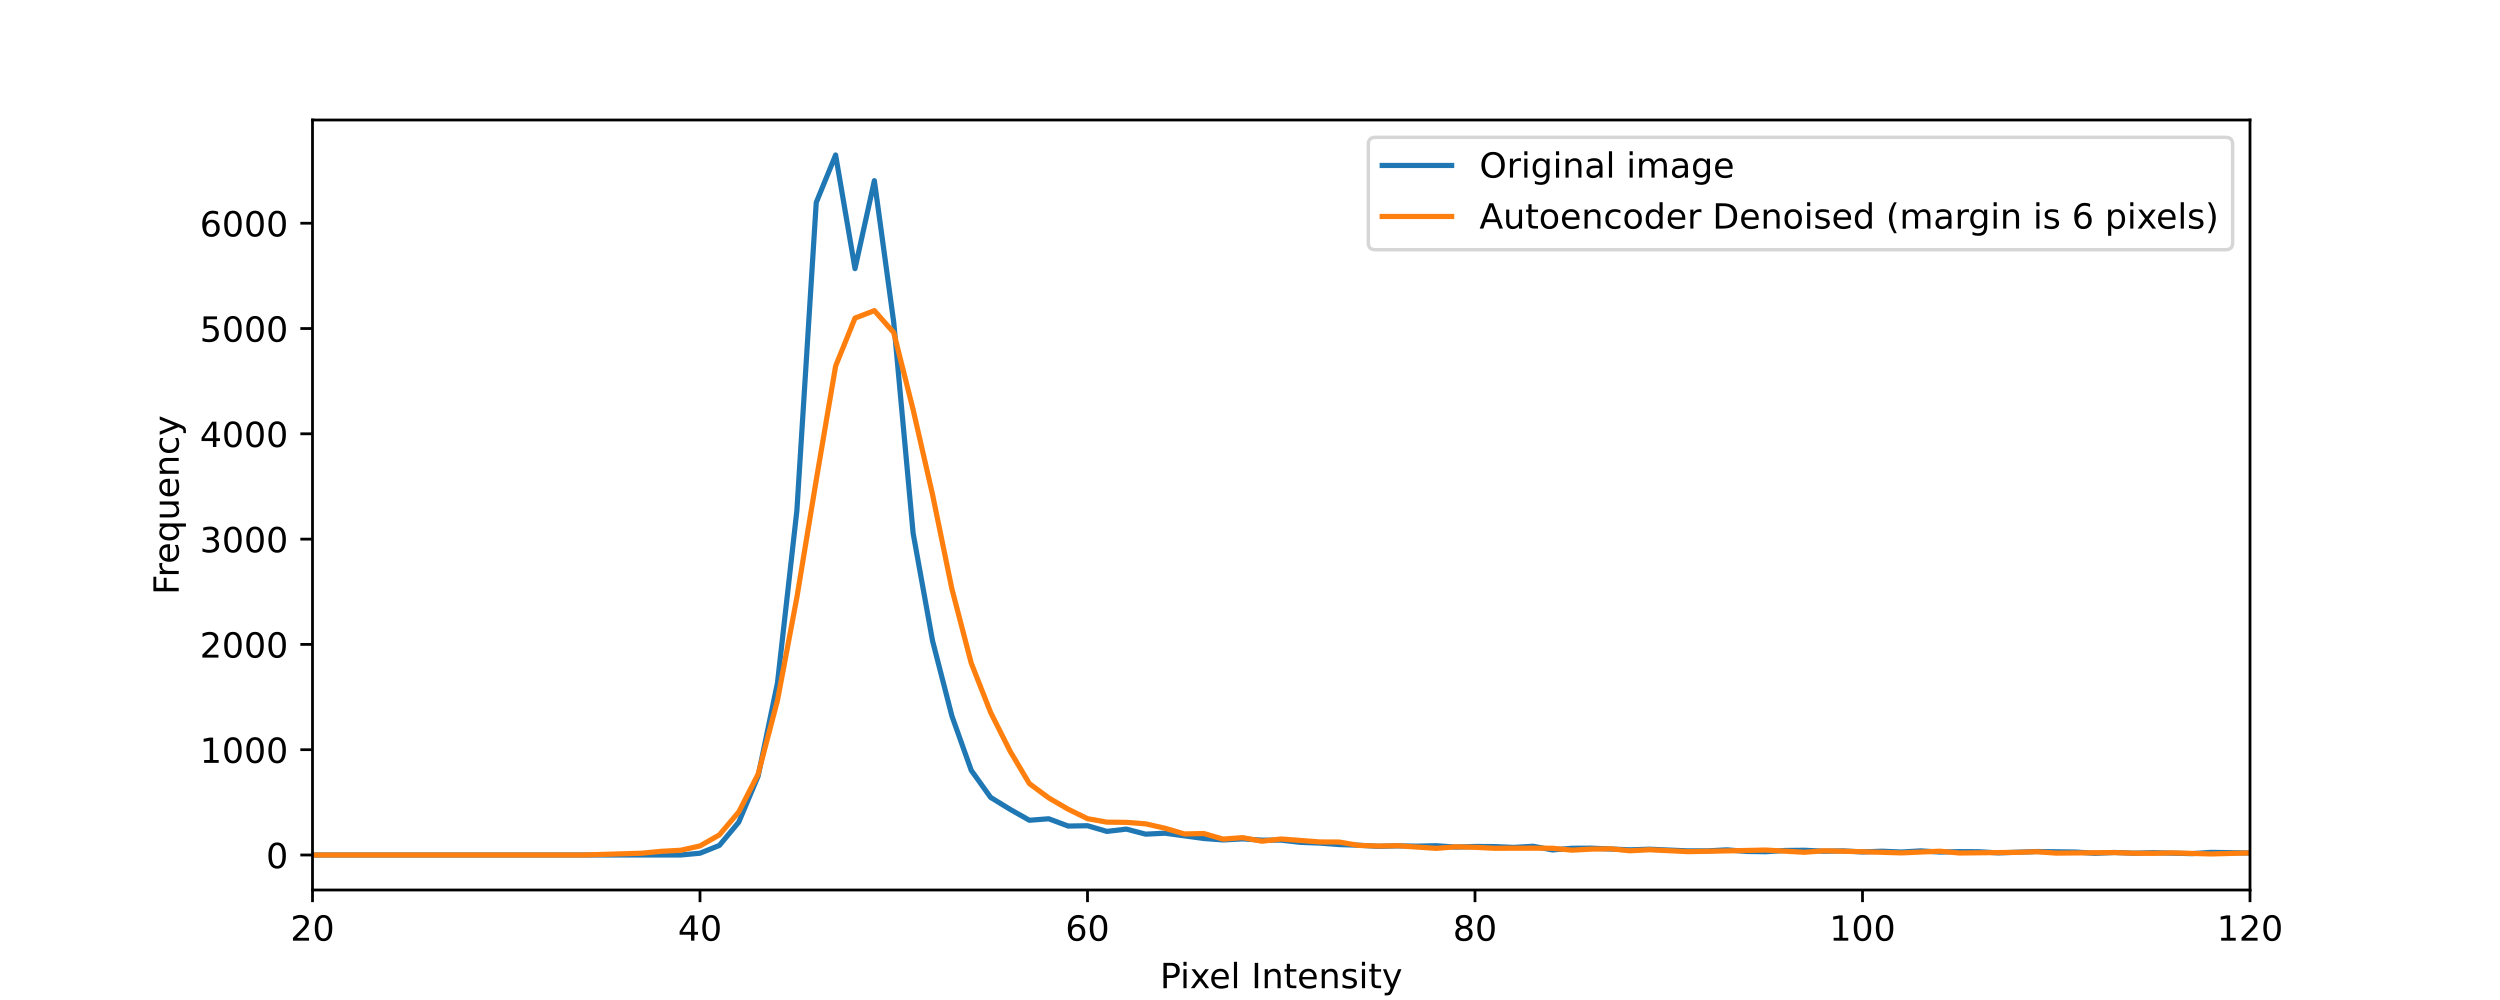
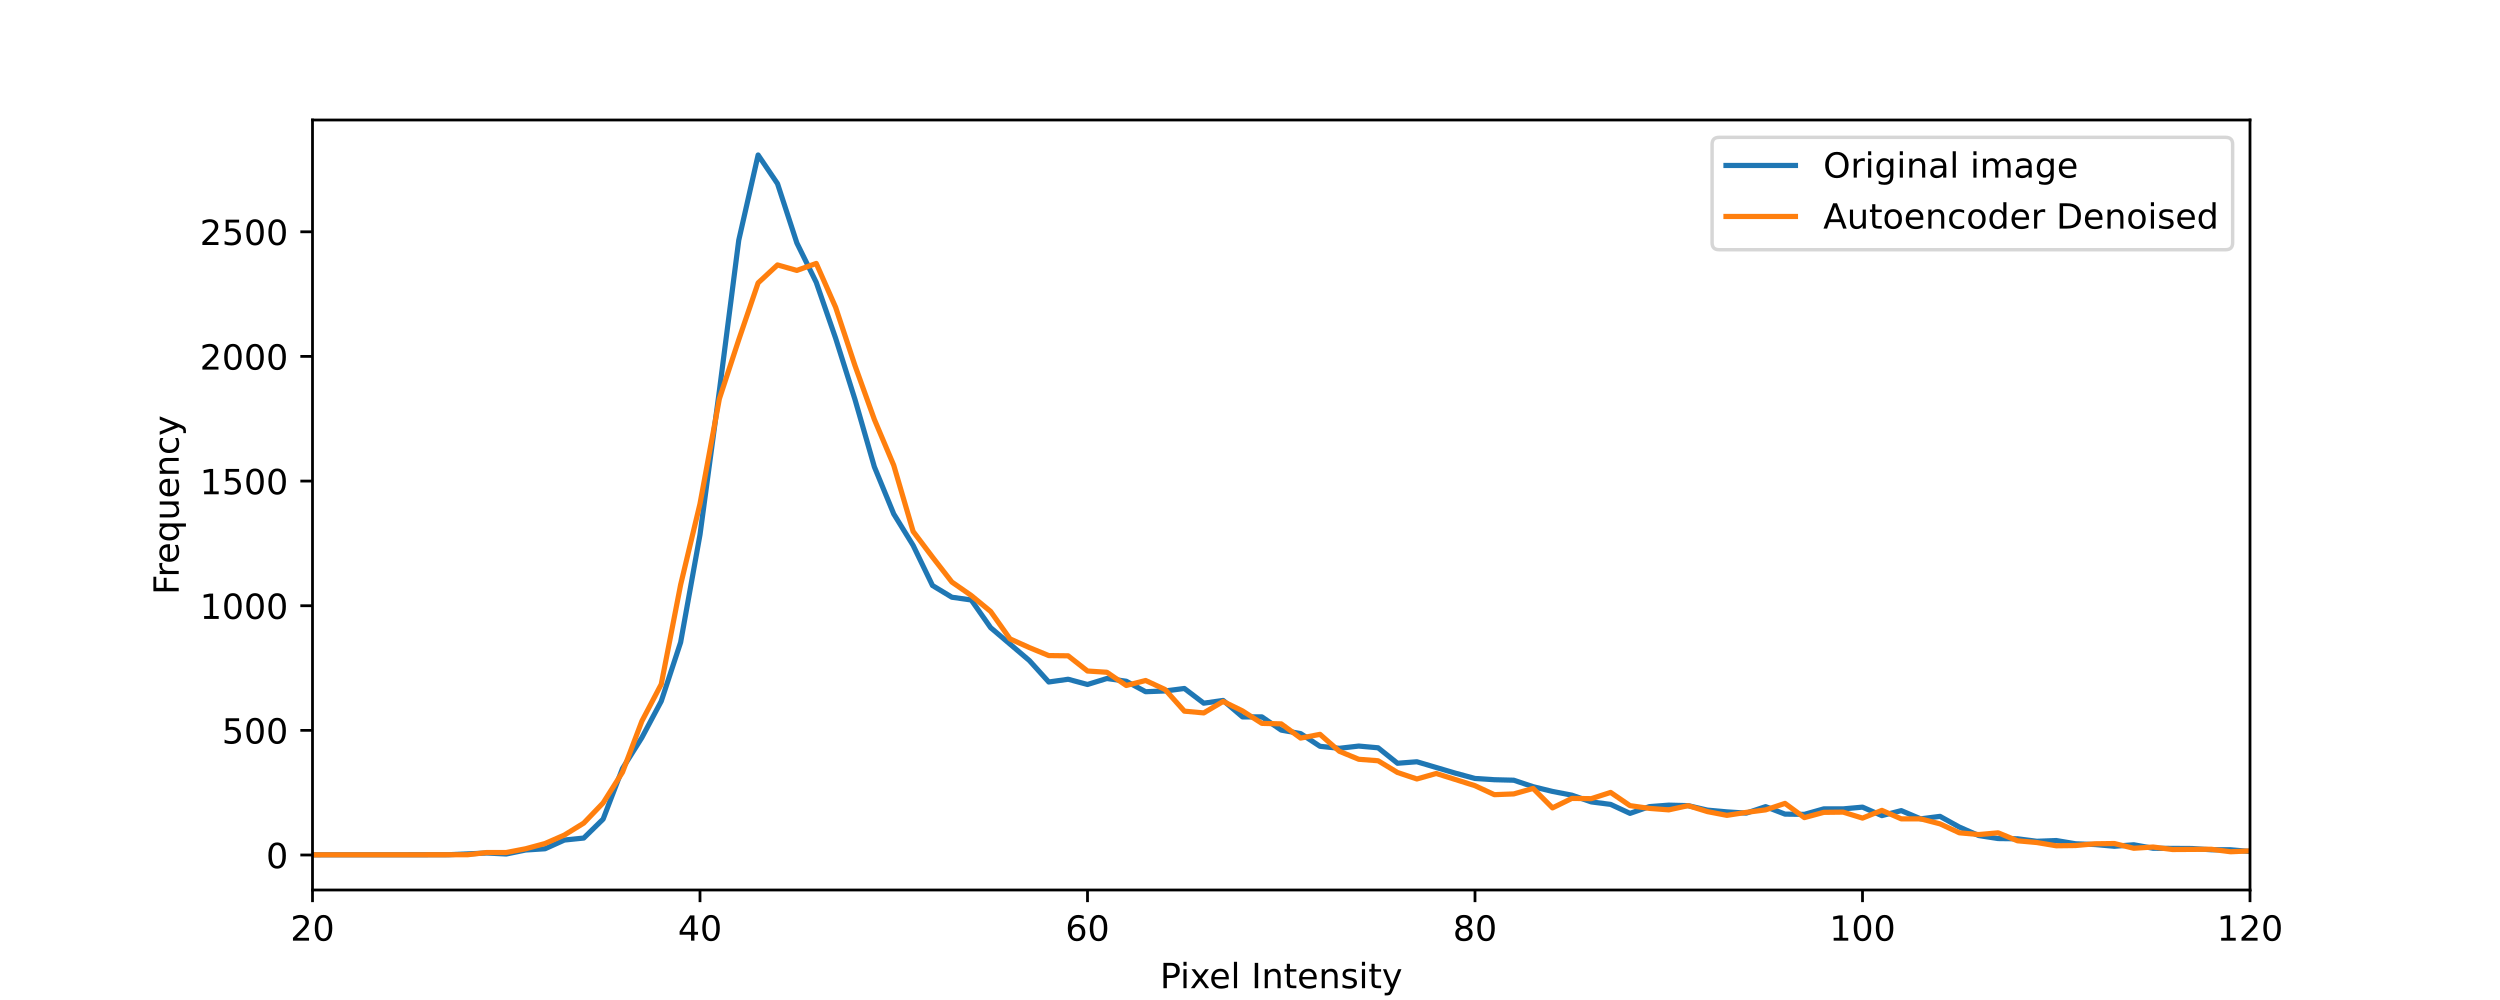
<svg xmlns="http://www.w3.org/2000/svg" xmlns:xlink="http://www.w3.org/1999/xlink" width="720pt" height="288pt" viewBox="0 0 720 288" version="1.1">
  <defs>
    <style type="text/css">*{stroke-linejoin: round; stroke-linecap: butt}</style>
  </defs>
  <g id="figure_1">
    <g id="patch_1">
      <path d="M 0 288  L 720 288  L 720 0  L 0 0  z " style="fill: #ffffff" />
    </g>
    <g id="axes_1">
      <g id="patch_2">
        <path d="M 90 256.32  L 648 256.32  L 648 34.56  L 90 34.56  z " style="fill: #ffffff" />
      </g>
      <g id="matplotlib.axis_1">
        <g id="xtick_1">
          <g id="line2d_1">
            <defs>
-               <path id="m222a18a2a5" d="M 0 0  L 0 3.5  " style="stroke: #000000; stroke-width: 0.8" />
-             </defs>
-             <g>
-               <use xlink:href="#m222a18a2a5" x="90" y="256.32" style="stroke: #000000; stroke-width: 0.8" />
+               <path id="m252ac27223" d="M 0 0  L 0 3.5  " style="stroke: #000000; stroke-width: 0.8" />
+             </defs>
+             <g>
+               <use xlink:href="#m252ac27223" x="90" y="256.32" style="stroke: #000000; stroke-width: 0.8" />
            </g>
          </g>
          <g id="text_1">
            <g transform="translate(83.6375 270.9184) scale(0.1 -0.1)">
              <defs>
                <path id="DejaVuSans-32" d="M 1228 531  L 3431 531  L 3431 0  L 469 0  L 469 531  Q 828 903 1448 1529  Q 2069 2156 2228 2338  Q 2531 2678 2651 2914  Q 2772 3150 2772 3378  Q 2772 3750 2511 3984  Q 2250 4219 1831 4219  Q 1534 4219 1204 4116  Q 875 4013 500 3803  L 500 4441  Q 881 4594 1212 4672  Q 1544 4750 1819 4750  Q 2544 4750 2975 4387  Q 3406 4025 3406 3419  Q 3406 3131 3298 2873  Q 3191 2616 2906 2266  Q 2828 2175 2409 1742  Q 1991 1309 1228 531  z " transform="scale(0.015625)" />
                <path id="DejaVuSans-30" d="M 2034 4250  Q 1547 4250 1301 3770  Q 1056 3291 1056 2328  Q 1056 1369 1301 889  Q 1547 409 2034 409  Q 2525 409 2770 889  Q 3016 1369 3016 2328  Q 3016 3291 2770 3770  Q 2525 4250 2034 4250  z M 2034 4750  Q 2819 4750 3233 4129  Q 3647 3509 3647 2328  Q 3647 1150 3233 529  Q 2819 -91 2034 -91  Q 1250 -91 836 529  Q 422 1150 422 2328  Q 422 3509 836 4129  Q 1250 4750 2034 4750  z " transform="scale(0.015625)" />
              </defs>
              <use xlink:href="#DejaVuSans-32" />
              <use xlink:href="#DejaVuSans-30" x="63.623" />
            </g>
          </g>
        </g>
        <g id="xtick_2">
          <g id="line2d_2">
            <g>
-               <use xlink:href="#m222a18a2a5" x="201.6" y="256.32" style="stroke: #000000; stroke-width: 0.8" />
+               <use xlink:href="#m252ac27223" x="201.6" y="256.32" style="stroke: #000000; stroke-width: 0.8" />
            </g>
          </g>
          <g id="text_2">
            <g transform="translate(195.2375 270.9184) scale(0.1 -0.1)">
              <defs>
                <path id="DejaVuSans-34" d="M 2419 4116  L 825 1625  L 2419 1625  L 2419 4116  z M 2253 4666  L 3047 4666  L 3047 1625  L 3713 1625  L 3713 1100  L 3047 1100  L 3047 0  L 2419 0  L 2419 1100  L 313 1100  L 313 1709  L 2253 4666  z " transform="scale(0.015625)" />
              </defs>
              <use xlink:href="#DejaVuSans-34" />
              <use xlink:href="#DejaVuSans-30" x="63.623" />
            </g>
          </g>
        </g>
        <g id="xtick_3">
          <g id="line2d_3">
            <g>
-               <use xlink:href="#m222a18a2a5" x="313.2" y="256.32" style="stroke: #000000; stroke-width: 0.8" />
+               <use xlink:href="#m252ac27223" x="313.2" y="256.32" style="stroke: #000000; stroke-width: 0.8" />
            </g>
          </g>
          <g id="text_3">
            <g transform="translate(306.8375 270.9184) scale(0.1 -0.1)">
              <defs>
                <path id="DejaVuSans-36" d="M 2113 2584  Q 1688 2584 1439 2293  Q 1191 2003 1191 1497  Q 1191 994 1439 701  Q 1688 409 2113 409  Q 2538 409 2786 701  Q 3034 994 3034 1497  Q 3034 2003 2786 2293  Q 2538 2584 2113 2584  z M 3366 4563  L 3366 3988  Q 3128 4100 2886 4159  Q 2644 4219 2406 4219  Q 1781 4219 1451 3797  Q 1122 3375 1075 2522  Q 1259 2794 1537 2939  Q 1816 3084 2150 3084  Q 2853 3084 3261 2657  Q 3669 2231 3669 1497  Q 3669 778 3244 343  Q 2819 -91 2113 -91  Q 1303 -91 875 529  Q 447 1150 447 2328  Q 447 3434 972 4092  Q 1497 4750 2381 4750  Q 2619 4750 2861 4703  Q 3103 4656 3366 4563  z " transform="scale(0.015625)" />
              </defs>
              <use xlink:href="#DejaVuSans-36" />
              <use xlink:href="#DejaVuSans-30" x="63.623" />
            </g>
          </g>
        </g>
        <g id="xtick_4">
          <g id="line2d_4">
            <g>
-               <use xlink:href="#m222a18a2a5" x="424.8" y="256.32" style="stroke: #000000; stroke-width: 0.8" />
+               <use xlink:href="#m252ac27223" x="424.8" y="256.32" style="stroke: #000000; stroke-width: 0.8" />
            </g>
          </g>
          <g id="text_4">
            <g transform="translate(418.4375 270.9184) scale(0.1 -0.1)">
              <defs>
                <path id="DejaVuSans-38" d="M 2034 2216  Q 1584 2216 1326 1975  Q 1069 1734 1069 1313  Q 1069 891 1326 650  Q 1584 409 2034 409  Q 2484 409 2743 651  Q 3003 894 3003 1313  Q 3003 1734 2745 1975  Q 2488 2216 2034 2216  z M 1403 2484  Q 997 2584 770 2862  Q 544 3141 544 3541  Q 544 4100 942 4425  Q 1341 4750 2034 4750  Q 2731 4750 3128 4425  Q 3525 4100 3525 3541  Q 3525 3141 3298 2862  Q 3072 2584 2669 2484  Q 3125 2378 3379 2068  Q 3634 1759 3634 1313  Q 3634 634 3220 271  Q 2806 -91 2034 -91  Q 1263 -91 848 271  Q 434 634 434 1313  Q 434 1759 690 2068  Q 947 2378 1403 2484  z M 1172 3481  Q 1172 3119 1398 2916  Q 1625 2713 2034 2713  Q 2441 2713 2670 2916  Q 2900 3119 2900 3481  Q 2900 3844 2670 4047  Q 2441 4250 2034 4250  Q 1625 4250 1398 4047  Q 1172 3844 1172 3481  z " transform="scale(0.015625)" />
              </defs>
              <use xlink:href="#DejaVuSans-38" />
              <use xlink:href="#DejaVuSans-30" x="63.623" />
            </g>
          </g>
        </g>
        <g id="xtick_5">
          <g id="line2d_5">
            <g>
-               <use xlink:href="#m222a18a2a5" x="536.4" y="256.32" style="stroke: #000000; stroke-width: 0.8" />
+               <use xlink:href="#m252ac27223" x="536.4" y="256.32" style="stroke: #000000; stroke-width: 0.8" />
            </g>
          </g>
          <g id="text_5">
            <g transform="translate(526.8563 270.9184) scale(0.1 -0.1)">
              <defs>
                <path id="DejaVuSans-31" d="M 794 531  L 1825 531  L 1825 4091  L 703 3866  L 703 4441  L 1819 4666  L 2450 4666  L 2450 531  L 3481 531  L 3481 0  L 794 0  L 794 531  z " transform="scale(0.015625)" />
              </defs>
              <use xlink:href="#DejaVuSans-31" />
              <use xlink:href="#DejaVuSans-30" x="63.623" />
              <use xlink:href="#DejaVuSans-30" x="127.246" />
            </g>
          </g>
        </g>
        <g id="xtick_6">
          <g id="line2d_6">
            <g>
-               <use xlink:href="#m222a18a2a5" x="648" y="256.32" style="stroke: #000000; stroke-width: 0.8" />
+               <use xlink:href="#m252ac27223" x="648" y="256.32" style="stroke: #000000; stroke-width: 0.8" />
            </g>
          </g>
          <g id="text_6">
            <g transform="translate(638.4562 270.9184) scale(0.1 -0.1)">
              <use xlink:href="#DejaVuSans-31" />
              <use xlink:href="#DejaVuSans-32" x="63.623" />
              <use xlink:href="#DejaVuSans-30" x="127.246" />
            </g>
          </g>
        </g>
        <g id="text_7">
          <g transform="translate(334.0883 284.5966) scale(0.1 -0.1)">
            <defs>
              <path id="DejaVuSans-50" d="M 1259 4147  L 1259 2394  L 2053 2394  Q 2494 2394 2734 2622  Q 2975 2850 2975 3272  Q 2975 3691 2734 3919  Q 2494 4147 2053 4147  L 1259 4147  z M 628 4666  L 2053 4666  Q 2838 4666 3239 4311  Q 3641 3956 3641 3272  Q 3641 2581 3239 2228  Q 2838 1875 2053 1875  L 1259 1875  L 1259 0  L 628 0  L 628 4666  z " transform="scale(0.015625)" />
              <path id="DejaVuSans-69" d="M 603 3500  L 1178 3500  L 1178 0  L 603 0  L 603 3500  z M 603 4863  L 1178 4863  L 1178 4134  L 603 4134  L 603 4863  z " transform="scale(0.015625)" />
              <path id="DejaVuSans-78" d="M 3513 3500  L 2247 1797  L 3578 0  L 2900 0  L 1881 1375  L 863 0  L 184 0  L 1544 1831  L 300 3500  L 978 3500  L 1906 2253  L 2834 3500  L 3513 3500  z " transform="scale(0.015625)" />
              <path id="DejaVuSans-65" d="M 3597 1894  L 3597 1613  L 953 1613  Q 991 1019 1311 708  Q 1631 397 2203 397  Q 2534 397 2845 478  Q 3156 559 3463 722  L 3463 178  Q 3153 47 2828 -22  Q 2503 -91 2169 -91  Q 1331 -91 842 396  Q 353 884 353 1716  Q 353 2575 817 3079  Q 1281 3584 2069 3584  Q 2775 3584 3186 3129  Q 3597 2675 3597 1894  z M 3022 2063  Q 3016 2534 2758 2815  Q 2500 3097 2075 3097  Q 1594 3097 1305 2825  Q 1016 2553 972 2059  L 3022 2063  z " transform="scale(0.015625)" />
              <path id="DejaVuSans-6c" d="M 603 4863  L 1178 4863  L 1178 0  L 603 0  L 603 4863  z " transform="scale(0.015625)" />
              <path id="DejaVuSans-20" transform="scale(0.015625)" />
              <path id="DejaVuSans-49" d="M 628 4666  L 1259 4666  L 1259 0  L 628 0  L 628 4666  z " transform="scale(0.015625)" />
              <path id="DejaVuSans-6e" d="M 3513 2113  L 3513 0  L 2938 0  L 2938 2094  Q 2938 2591 2744 2837  Q 2550 3084 2163 3084  Q 1697 3084 1428 2787  Q 1159 2491 1159 1978  L 1159 0  L 581 0  L 581 3500  L 1159 3500  L 1159 2956  Q 1366 3272 1645 3428  Q 1925 3584 2291 3584  Q 2894 3584 3203 3211  Q 3513 2838 3513 2113  z " transform="scale(0.015625)" />
              <path id="DejaVuSans-74" d="M 1172 4494  L 1172 3500  L 2356 3500  L 2356 3053  L 1172 3053  L 1172 1153  Q 1172 725 1289 603  Q 1406 481 1766 481  L 2356 481  L 2356 0  L 1766 0  Q 1100 0 847 248  Q 594 497 594 1153  L 594 3053  L 172 3053  L 172 3500  L 594 3500  L 594 4494  L 1172 4494  z " transform="scale(0.015625)" />
              <path id="DejaVuSans-73" d="M 2834 3397  L 2834 2853  Q 2591 2978 2328 3040  Q 2066 3103 1784 3103  Q 1356 3103 1142 2972  Q 928 2841 928 2578  Q 928 2378 1081 2264  Q 1234 2150 1697 2047  L 1894 2003  Q 2506 1872 2764 1633  Q 3022 1394 3022 966  Q 3022 478 2636 193  Q 2250 -91 1575 -91  Q 1294 -91 989 -36  Q 684 19 347 128  L 347 722  Q 666 556 975 473  Q 1284 391 1588 391  Q 1994 391 2212 530  Q 2431 669 2431 922  Q 2431 1156 2273 1281  Q 2116 1406 1581 1522  L 1381 1569  Q 847 1681 609 1914  Q 372 2147 372 2553  Q 372 3047 722 3315  Q 1072 3584 1716 3584  Q 2034 3584 2315 3537  Q 2597 3491 2834 3397  z " transform="scale(0.015625)" />
              <path id="DejaVuSans-79" d="M 2059 -325  Q 1816 -950 1584 -1140  Q 1353 -1331 966 -1331  L 506 -1331  L 506 -850  L 844 -850  Q 1081 -850 1212 -737  Q 1344 -625 1503 -206  L 1606 56  L 191 3500  L 800 3500  L 1894 763  L 2988 3500  L 3597 3500  L 2059 -325  z " transform="scale(0.015625)" />
            </defs>
            <use xlink:href="#DejaVuSans-50" />
            <use xlink:href="#DejaVuSans-69" x="58.053" />
            <use xlink:href="#DejaVuSans-78" x="85.836" />
            <use xlink:href="#DejaVuSans-65" x="141.891" />
            <use xlink:href="#DejaVuSans-6c" x="203.414" />
            <use xlink:href="#DejaVuSans-20" x="231.197" />
            <use xlink:href="#DejaVuSans-49" x="262.984" />
            <use xlink:href="#DejaVuSans-6e" x="292.477" />
            <use xlink:href="#DejaVuSans-74" x="355.855" />
            <use xlink:href="#DejaVuSans-65" x="395.064" />
            <use xlink:href="#DejaVuSans-6e" x="456.588" />
            <use xlink:href="#DejaVuSans-73" x="519.967" />
            <use xlink:href="#DejaVuSans-69" x="572.066" />
            <use xlink:href="#DejaVuSans-74" x="599.85" />
            <use xlink:href="#DejaVuSans-79" x="639.059" />
          </g>
        </g>
      </g>
      <g id="matplotlib.axis_2">
        <g id="ytick_1">
          <g id="line2d_7">
            <defs>
-               <path id="mc0887888f2" d="M 0 0  L -3.5 0  " style="stroke: #000000; stroke-width: 0.8" />
-             </defs>
-             <g>
-               <use xlink:href="#mc0887888f2" x="90" y="246.24" style="stroke: #000000; stroke-width: 0.8" />
+               <path id="md8f9bba388" d="M 0 0  L -3.5 0  " style="stroke: #000000; stroke-width: 0.8" />
+             </defs>
+             <g>
+               <use xlink:href="#md8f9bba388" x="90" y="246.24" style="stroke: #000000; stroke-width: 0.8" />
            </g>
          </g>
          <g id="text_8">
            <g transform="translate(76.6375 250.0392) scale(0.1 -0.1)">
              <use xlink:href="#DejaVuSans-30" />
            </g>
          </g>
        </g>
        <g id="ytick_2">
          <g id="line2d_8">
            <g>
-               <use xlink:href="#mc0887888f2" x="90" y="215.915" style="stroke: #000000; stroke-width: 0.8" />
+               <use xlink:href="#md8f9bba388" x="90" y="210.343" style="stroke: #000000; stroke-width: 0.8" />
            </g>
          </g>
          <g id="text_9">
-             <g transform="translate(57.55 219.7143) scale(0.1 -0.1)">
-               <use xlink:href="#DejaVuSans-31" />
-               <use xlink:href="#DejaVuSans-30" x="63.623" />
-               <use xlink:href="#DejaVuSans-30" x="127.246" />
-               <use xlink:href="#DejaVuSans-30" x="190.869" />
+             <g transform="translate(63.9125 214.1418) scale(0.1 -0.1)">
+               <defs>
+                 <path id="DejaVuSans-35" d="M 691 4666  L 3169 4666  L 3169 4134  L 1269 4134  L 1269 2991  Q 1406 3038 1543 3061  Q 1681 3084 1819 3084  Q 2600 3084 3056 2656  Q 3513 2228 3513 1497  Q 3513 744 3044 326  Q 2575 -91 1722 -91  Q 1428 -91 1123 -41  Q 819 9 494 109  L 494 744  Q 775 591 1075 516  Q 1375 441 1709 441  Q 2250 441 2565 725  Q 2881 1009 2881 1497  Q 2881 1984 2565 2268  Q 2250 2553 1709 2553  Q 1456 2553 1204 2497  Q 953 2441 691 2322  L 691 4666  z " transform="scale(0.015625)" />
+               </defs>
+               <use xlink:href="#DejaVuSans-35" />
+               <use xlink:href="#DejaVuSans-30" x="63.623" />
+               <use xlink:href="#DejaVuSans-30" x="127.246" />
            </g>
          </g>
        </g>
        <g id="ytick_3">
          <g id="line2d_9">
            <g>
-               <use xlink:href="#mc0887888f2" x="90" y="185.59" style="stroke: #000000; stroke-width: 0.8" />
+               <use xlink:href="#md8f9bba388" x="90" y="174.445" style="stroke: #000000; stroke-width: 0.8" />
            </g>
          </g>
          <g id="text_10">
-             <g transform="translate(57.55 189.3894) scale(0.1 -0.1)">
-               <use xlink:href="#DejaVuSans-32" />
+             <g transform="translate(57.55 178.2443) scale(0.1 -0.1)">
+               <use xlink:href="#DejaVuSans-31" />
              <use xlink:href="#DejaVuSans-30" x="63.623" />
              <use xlink:href="#DejaVuSans-30" x="127.246" />
              <use xlink:href="#DejaVuSans-30" x="190.869" />
            </g>
          </g>
        </g>
        <g id="ytick_4">
          <g id="line2d_10">
            <g>
-               <use xlink:href="#mc0887888f2" x="90" y="155.265" style="stroke: #000000; stroke-width: 0.8" />
+               <use xlink:href="#md8f9bba388" x="90" y="138.548" style="stroke: #000000; stroke-width: 0.8" />
            </g>
          </g>
          <g id="text_11">
-             <g transform="translate(57.55 159.0645) scale(0.1 -0.1)">
-               <defs>
-                 <path id="DejaVuSans-33" d="M 2597 2516  Q 3050 2419 3304 2112  Q 3559 1806 3559 1356  Q 3559 666 3084 287  Q 2609 -91 1734 -91  Q 1441 -91 1130 -33  Q 819 25 488 141  L 488 750  Q 750 597 1062 519  Q 1375 441 1716 441  Q 2309 441 2620 675  Q 2931 909 2931 1356  Q 2931 1769 2642 2001  Q 2353 2234 1838 2234  L 1294 2234  L 1294 2753  L 1863 2753  Q 2328 2753 2575 2939  Q 2822 3125 2822 3475  Q 2822 3834 2567 4026  Q 2313 4219 1838 4219  Q 1578 4219 1281 4162  Q 984 4106 628 3988  L 628 4550  Q 988 4650 1302 4700  Q 1616 4750 1894 4750  Q 2613 4750 3031 4423  Q 3450 4097 3450 3541  Q 3450 3153 3228 2886  Q 3006 2619 2597 2516  z " transform="scale(0.015625)" />
-               </defs>
-               <use xlink:href="#DejaVuSans-33" />
-               <use xlink:href="#DejaVuSans-30" x="63.623" />
+             <g transform="translate(57.55 142.3469) scale(0.1 -0.1)">
+               <use xlink:href="#DejaVuSans-31" />
+               <use xlink:href="#DejaVuSans-35" x="63.623" />
              <use xlink:href="#DejaVuSans-30" x="127.246" />
              <use xlink:href="#DejaVuSans-30" x="190.869" />
            </g>
          </g>
        </g>
        <g id="ytick_5">
          <g id="line2d_11">
            <g>
-               <use xlink:href="#mc0887888f2" x="90" y="124.94" style="stroke: #000000; stroke-width: 0.8" />
+               <use xlink:href="#md8f9bba388" x="90" y="102.65" style="stroke: #000000; stroke-width: 0.8" />
            </g>
          </g>
          <g id="text_12">
-             <g transform="translate(57.55 128.7396) scale(0.1 -0.1)">
-               <use xlink:href="#DejaVuSans-34" />
+             <g transform="translate(57.55 106.4495) scale(0.1 -0.1)">
+               <use xlink:href="#DejaVuSans-32" />
              <use xlink:href="#DejaVuSans-30" x="63.623" />
              <use xlink:href="#DejaVuSans-30" x="127.246" />
              <use xlink:href="#DejaVuSans-30" x="190.869" />
            </g>
          </g>
        </g>
        <g id="ytick_6">
          <g id="line2d_12">
            <g>
-               <use xlink:href="#mc0887888f2" x="90" y="94.615" style="stroke: #000000; stroke-width: 0.8" />
+               <use xlink:href="#md8f9bba388" x="90" y="66.753" style="stroke: #000000; stroke-width: 0.8" />
            </g>
          </g>
          <g id="text_13">
-             <g transform="translate(57.55 98.41467) scale(0.1 -0.1)">
-               <defs>
-                 <path id="DejaVuSans-35" d="M 691 4666  L 3169 4666  L 3169 4134  L 1269 4134  L 1269 2991  Q 1406 3038 1543 3061  Q 1681 3084 1819 3084  Q 2600 3084 3056 2656  Q 3513 2228 3513 1497  Q 3513 744 3044 326  Q 2575 -91 1722 -91  Q 1428 -91 1123 -41  Q 819 9 494 109  L 494 744  Q 775 591 1075 516  Q 1375 441 1709 441  Q 2250 441 2565 725  Q 2881 1009 2881 1497  Q 2881 1984 2565 2268  Q 2250 2553 1709 2553  Q 1456 2553 1204 2497  Q 953 2441 691 2322  L 691 4666  z " transform="scale(0.015625)" />
-               </defs>
-               <use xlink:href="#DejaVuSans-35" />
-               <use xlink:href="#DejaVuSans-30" x="63.623" />
+             <g transform="translate(57.55 70.55204) scale(0.1 -0.1)">
+               <use xlink:href="#DejaVuSans-32" />
+               <use xlink:href="#DejaVuSans-35" x="63.623" />
              <use xlink:href="#DejaVuSans-30" x="127.246" />
              <use xlink:href="#DejaVuSans-30" x="190.869" />
            </g>
          </g>
        </g>
-         <g id="ytick_7">
-           <g id="line2d_13">
-             <g>
-               <use xlink:href="#mc0887888f2" x="90" y="64.291" style="stroke: #000000; stroke-width: 0.8" />
-             </g>
-           </g>
-           <g id="text_14">
-             <g transform="translate(57.55 68.08976) scale(0.1 -0.1)">
-               <use xlink:href="#DejaVuSans-36" />
-               <use xlink:href="#DejaVuSans-30" x="63.623" />
-               <use xlink:href="#DejaVuSans-30" x="127.246" />
-               <use xlink:href="#DejaVuSans-30" x="190.869" />
-             </g>
-           </g>
-         </g>
-         <g id="text_15">
+         <g id="text_14">
          <g transform="translate(51.47031 171.2697) rotate(-90) scale(0.1 -0.1)">
            <defs>
              <path id="DejaVuSans-46" d="M 628 4666  L 3309 4666  L 3309 4134  L 1259 4134  L 1259 2759  L 3109 2759  L 3109 2228  L 1259 2228  L 1259 0  L 628 0  L 628 4666  z " transform="scale(0.015625)" />
              <path id="DejaVuSans-72" d="M 2631 2963  Q 2534 3019 2420 3045  Q 2306 3072 2169 3072  Q 1681 3072 1420 2755  Q 1159 2438 1159 1844  L 1159 0  L 581 0  L 581 3500  L 1159 3500  L 1159 2956  Q 1341 3275 1631 3429  Q 1922 3584 2338 3584  Q 2397 3584 2469 3576  Q 2541 3569 2628 3553  L 2631 2963  z " transform="scale(0.015625)" />
              <path id="DejaVuSans-71" d="M 947 1747  Q 947 1113 1208 752  Q 1469 391 1925 391  Q 2381 391 2643 752  Q 2906 1113 2906 1747  Q 2906 2381 2643 2742  Q 2381 3103 1925 3103  Q 1469 3103 1208 2742  Q 947 2381 947 1747  z M 2906 525  Q 2725 213 2448 61  Q 2172 -91 1784 -91  Q 1150 -91 751 415  Q 353 922 353 1747  Q 353 2572 751 3078  Q 1150 3584 1784 3584  Q 2172 3584 2448 3432  Q 2725 3281 2906 2969  L 2906 3500  L 3481 3500  L 3481 -1331  L 2906 -1331  L 2906 525  z " transform="scale(0.015625)" />
              <path id="DejaVuSans-75" d="M 544 1381  L 544 3500  L 1119 3500  L 1119 1403  Q 1119 906 1312 657  Q 1506 409 1894 409  Q 2359 409 2629 706  Q 2900 1003 2900 1516  L 2900 3500  L 3475 3500  L 3475 0  L 2900 0  L 2900 538  Q 2691 219 2414 64  Q 2138 -91 1772 -91  Q 1169 -91 856 284  Q 544 659 544 1381  z M 1991 3584  L 1991 3584  z " transform="scale(0.015625)" />
              <path id="DejaVuSans-63" d="M 3122 3366  L 3122 2828  Q 2878 2963 2633 3030  Q 2388 3097 2138 3097  Q 1578 3097 1268 2742  Q 959 2388 959 1747  Q 959 1106 1268 751  Q 1578 397 2138 397  Q 2388 397 2633 464  Q 2878 531 3122 666  L 3122 134  Q 2881 22 2623 -34  Q 2366 -91 2075 -91  Q 1284 -91 818 406  Q 353 903 353 1747  Q 353 2603 823 3093  Q 1294 3584 2113 3584  Q 2378 3584 2631 3529  Q 2884 3475 3122 3366  z " transform="scale(0.015625)" />
            </defs>
            <use xlink:href="#DejaVuSans-46" />
            <use xlink:href="#DejaVuSans-72" x="50.27" />
            <use xlink:href="#DejaVuSans-65" x="89.133" />
            <use xlink:href="#DejaVuSans-71" x="150.656" />
            <use xlink:href="#DejaVuSans-75" x="214.133" />
            <use xlink:href="#DejaVuSans-65" x="277.512" />
            <use xlink:href="#DejaVuSans-6e" x="339.035" />
            <use xlink:href="#DejaVuSans-63" x="402.414" />
            <use xlink:href="#DejaVuSans-79" x="457.395" />
          </g>
        </g>
      </g>
+       <g id="line2d_13">
+         <path d="M -1 246.24  L 129.06 246.168  L 140.22 245.666  L 145.8 245.953  L 151.38 244.804  L 156.96 244.445  L 162.54 241.932  L 168.12 241.358  L 173.7 235.902  L 179.28 221.327  L 184.86 212.425  L 190.44 201.943  L 196.02 184.999  L 201.6 153.984  L 207.18 112.558  L 212.76 69.194  L 218.34 44.64  L 223.92 52.896  L 229.5 69.984  L 235.08 81.327  L 240.66 97.409  L 246.24 115.071  L 251.82 134.455  L 257.4 148.025  L 262.98 157.071  L 268.56 168.63  L 274.14 172.004  L 279.72 172.794  L 285.3 180.763  L 296.46 190.24  L 302.04 196.414  L 307.62 195.625  L 313.2 197.132  L 318.78 195.409  L 324.36 196.199  L 329.94 199.214  L 335.52 198.999  L 341.1 198.281  L 346.68 202.517  L 352.26 201.727  L 357.84 206.466  L 363.42 206.466  L 369 210.271  L 374.58 211.276  L 380.16 214.937  L 385.74 215.512  L 391.32 214.866  L 396.9 215.368  L 402.48 219.819  L 408.06 219.389  L 419.22 222.691  L 424.8 224.199  L 430.38 224.558  L 435.96 224.702  L 441.54 226.568  L 447.12 227.932  L 452.7 229.009  L 458.28 230.948  L 463.86 231.666  L 469.44 234.25  L 475.02 232.312  L 480.6 231.881  L 486.18 232.025  L 491.76 233.317  L 497.34 233.819  L 502.92 234.178  L 508.5 232.312  L 514.08 234.466  L 519.66 234.537  L 525.24 232.958  L 530.82 232.958  L 536.4 232.455  L 541.98 234.896  L 547.56 233.461  L 553.14 235.83  L 558.72 235.112  L 564.3 238.199  L 569.88 240.64  L 575.46 241.502  L 581.04 241.573  L 586.62 242.291  L 592.2 242.076  L 597.78 243.009  L 603.36 243.225  L 608.94 243.727  L 614.52 243.296  L 620.1 244.302  L 631.26 244.373  L 636.84 244.732  L 642.42 244.732  L 648 245.235  L 653.58 244.948  L 659.16 245.666  L 664.74 245.091  L 670.32 245.666  L 675.9 244.732  L 681.48 245.953  L 687.06 245.666  L 692.64 245.809  L 698.22 245.666  L 721 245.941  L 721 245.941  " clip-path="url(#pb1699b9cfc)" style="fill: none; stroke: #1f77b4; stroke-width: 1.5; stroke-linecap: square" />
+       </g>
      <g id="line2d_14">
-         <path d="M -1 246.24  L 196.02 246.24  L 201.6 245.724  L 207.18 243.48  L 212.76 236.779  L 218.34 223.527  L 223.92 196.628  L 229.5 147.047  L 235.08 58.317  L 240.66 44.64  L 246.24 77.361  L 251.82 52.039  L 257.4 92.887  L 262.98 153.567  L 268.56 184.498  L 274.14 206.181  L 279.72 221.859  L 285.3 229.652  L 290.88 233.079  L 296.46 236.233  L 302.04 235.808  L 307.62 237.901  L 313.2 237.81  L 318.78 239.447  L 324.36 238.78  L 329.94 240.236  L 335.52 239.963  L 346.68 241.479  L 352.26 241.904  L 357.84 241.6  L 363.42 241.964  L 369 241.964  L 374.58 242.601  L 380.16 242.813  L 385.74 243.238  L 391.32 243.42  L 396.9 243.753  L 402.48 243.602  L 408.06 243.693  L 413.64 243.571  L 419.22 243.966  L 424.8 243.784  L 430.38 243.814  L 435.96 244.057  L 441.54 243.723  L 447.12 244.784  L 452.7 244.299  L 458.28 244.269  L 469.44 244.754  L 475.02 244.572  L 486.18 245.057  L 491.76 245.057  L 497.34 244.754  L 502.92 245.209  L 508.5 245.3  L 514.08 244.936  L 519.66 244.875  L 525.24 245.148  L 530.82 245.057  L 536.4 245.361  L 541.98 245.148  L 547.56 245.391  L 553.14 245.057  L 558.72 245.391  L 564.3 245.27  L 569.88 245.3  L 575.46 245.634  L 586.62 245.239  L 597.78 245.391  L 603.36 245.755  L 608.94 245.512  L 614.52 245.724  L 620.1 245.573  L 631.26 245.846  L 636.84 245.482  L 648 245.664  L 653.58 245.634  L 659.16 245.906  L 664.74 245.694  L 675.9 245.755  L 681.48 245.664  L 687.06 245.937  L 698.22 245.815  L 703.8 245.846  L 709.38 245.603  L 714.96 245.937  L 721 245.853  L 721 245.853  " clip-path="url(#p89924c0c97)" style="fill: none; stroke: #1f77b4; stroke-width: 1.5; stroke-linecap: square" />
-       </g>
-       <g id="line2d_15">
-         <path d="M -1 246.24  L 168.12 246.24  L 184.86 245.724  L 190.44 245.179  L 196.02 244.875  L 201.6 243.632  L 207.18 240.448  L 212.76 233.837  L 218.34 222.95  L 223.92 201.693  L 229.5 172.065  L 235.08 138.253  L 240.66 105.411  L 246.24 91.613  L 251.82 89.46  L 257.4 95.798  L 262.98 117.996  L 268.56 142.377  L 274.14 169.579  L 279.72 190.988  L 285.3 205.18  L 290.88 216.279  L 296.46 225.68  L 302.04 229.804  L 307.62 233.049  L 313.2 235.778  L 318.78 236.779  L 324.36 236.839  L 329.94 237.264  L 335.52 238.537  L 341.1 240.175  L 346.68 240.054  L 352.26 241.661  L 357.84 241.236  L 363.42 242.267  L 369 241.631  L 380.16 242.48  L 385.74 242.51  L 391.32 243.48  L 396.9 243.662  L 402.48 243.571  L 413.64 244.33  L 419.22 243.875  L 424.8 244.026  L 430.38 244.299  L 441.54 244.269  L 447.12 244.299  L 452.7 244.845  L 458.28 244.542  L 463.86 244.451  L 469.44 245.027  L 475.02 244.724  L 486.18 245.27  L 497.34 245.057  L 508.5 244.815  L 519.66 245.452  L 525.24 245.027  L 536.4 245.3  L 547.56 245.634  L 558.72 245.148  L 564.3 245.664  L 581.04 245.482  L 586.62 245.3  L 592.2 245.694  L 608.94 245.543  L 614.52 245.724  L 620.1 245.755  L 625.68 245.634  L 636.84 245.937  L 648 245.634  L 653.58 245.694  L 659.16 245.967  L 664.74 245.724  L 670.32 246.028  L 681.48 245.724  L 692.64 245.937  L 703.8 245.785  L 721 245.896  L 721 245.896  " clip-path="url(#p89924c0c97)" style="fill: none; stroke: #ff7f0e; stroke-width: 1.5; stroke-linecap: square" />
+         <path d="M -1 246.24  L 134.64 246.168  L 140.22 245.522  L 145.8 245.522  L 151.38 244.445  L 156.96 242.937  L 162.54 240.496  L 168.12 237.05  L 173.7 231.235  L 179.28 222.404  L 184.86 207.686  L 190.44 197.061  L 196.02 168.414  L 201.6 145.081  L 207.18 114.855  L 212.76 97.84  L 218.34 81.471  L 223.92 76.302  L 229.5 77.881  L 235.08 75.871  L 240.66 88.507  L 246.24 105.307  L 251.82 120.814  L 257.4 134.025  L 262.98 153.05  L 268.56 160.445  L 274.14 167.625  L 279.72 171.502  L 285.3 176.096  L 290.88 183.994  L 296.46 186.507  L 302.04 188.804  L 307.62 188.876  L 313.2 193.255  L 318.78 193.614  L 324.36 197.419  L 329.94 195.984  L 335.52 198.568  L 341.1 204.814  L 346.68 205.317  L 352.26 202.014  L 357.84 204.743  L 363.42 208.332  L 369 208.476  L 374.58 212.568  L 380.16 211.491  L 385.74 216.373  L 391.32 218.671  L 396.9 219.102  L 402.48 222.476  L 408.06 224.343  L 413.64 222.763  L 424.8 226.281  L 430.38 228.866  L 435.96 228.65  L 441.54 227.071  L 447.12 232.671  L 452.7 229.943  L 458.28 230.014  L 463.86 228.219  L 469.44 232.025  L 475.02 232.814  L 480.6 233.245  L 486.18 232.025  L 491.76 233.748  L 497.34 234.825  L 502.92 233.963  L 508.5 233.245  L 514.08 231.378  L 519.66 235.471  L 525.24 233.963  L 530.82 233.891  L 536.4 235.614  L 541.98 233.389  L 547.56 235.83  L 553.14 235.83  L 558.72 237.266  L 564.3 239.85  L 569.88 240.353  L 575.46 239.85  L 581.04 242.148  L 586.62 242.65  L 592.2 243.584  L 597.78 243.512  L 603.36 243.009  L 608.94 242.937  L 614.52 244.302  L 620.1 243.943  L 625.68 244.661  L 636.84 244.589  L 642.42 245.307  L 653.58 244.804  L 659.16 245.594  L 675.9 245.091  L 681.48 245.594  L 687.06 245.378  L 692.64 245.666  L 698.22 245.594  L 703.8 246.025  L 709.38 246.168  L 721 245.773  L 721 245.773  " clip-path="url(#pb1699b9cfc)" style="fill: none; stroke: #ff7f0e; stroke-width: 1.5; stroke-linecap: square" />
      </g>
      <g id="patch_3">
        <path d="M 90 256.32  L 90 34.56  " style="fill: none; stroke: #000000; stroke-width: 0.8; stroke-linejoin: miter; stroke-linecap: square" />
      </g>
      <g id="patch_4">
        <path d="M 648 256.32  L 648 34.56  " style="fill: none; stroke: #000000; stroke-width: 0.8; stroke-linejoin: miter; stroke-linecap: square" />
      </g>
      <g id="patch_5">
        <path d="M 90 256.32  L 648 256.32  " style="fill: none; stroke: #000000; stroke-width: 0.8; stroke-linejoin: miter; stroke-linecap: square" />
      </g>
      <g id="patch_6">
        <path d="M 90 34.56  L 648 34.56  " style="fill: none; stroke: #000000; stroke-width: 0.8; stroke-linejoin: miter; stroke-linecap: square" />
      </g>
      <g id="legend_1">
        <g id="patch_7">
-           <path d="M 396.078 71.916  L 641 71.916  Q 643 71.916 643 69.916  L 643 41.56  Q 643 39.56 641 39.56  L 396.078 39.56  Q 394.078 39.56 394.078 41.56  L 394.078 69.916  Q 394.078 71.916 396.078 71.916  z " style="fill: #ffffff; opacity: 0.8; stroke: #cccccc; stroke-linejoin: miter" />
-         </g>
-         <g id="line2d_16">
-           <path d="M 398.078 47.658  L 408.078 47.658  L 418.078 47.658  " style="fill: none; stroke: #1f77b4; stroke-width: 1.5; stroke-linecap: square" />
-         </g>
-         <g id="text_16">
-           <g transform="translate(426.0781 51.15844) scale(0.1 -0.1)">
+           <path d="M 495.086 71.916  L 641 71.916  Q 643 71.916 643 69.916  L 643 41.56  Q 643 39.56 641 39.56  L 495.086 39.56  Q 493.086 39.56 493.086 41.56  L 493.086 69.916  Q 493.086 71.916 495.086 71.916  z " style="fill: #ffffff; opacity: 0.8; stroke: #cccccc; stroke-linejoin: miter" />
+         </g>
+         <g id="line2d_15">
+           <path d="M 497.086 47.658  L 507.086 47.658  L 517.086 47.658  " style="fill: none; stroke: #1f77b4; stroke-width: 1.5; stroke-linecap: square" />
+         </g>
+         <g id="text_15">
+           <g transform="translate(525.0859 51.15844) scale(0.1 -0.1)">
            <defs>
              <path id="DejaVuSans-4f" d="M 2522 4238  Q 1834 4238 1429 3725  Q 1025 3213 1025 2328  Q 1025 1447 1429 934  Q 1834 422 2522 422  Q 3209 422 3611 934  Q 4013 1447 4013 2328  Q 4013 3213 3611 3725  Q 3209 4238 2522 4238  z M 2522 4750  Q 3503 4750 4090 4092  Q 4678 3434 4678 2328  Q 4678 1225 4090 567  Q 3503 -91 2522 -91  Q 1538 -91 948 565  Q 359 1222 359 2328  Q 359 3434 948 4092  Q 1538 4750 2522 4750  z " transform="scale(0.015625)" />
              <path id="DejaVuSans-67" d="M 2906 1791  Q 2906 2416 2648 2759  Q 2391 3103 1925 3103  Q 1463 3103 1205 2759  Q 947 2416 947 1791  Q 947 1169 1205 825  Q 1463 481 1925 481  Q 2391 481 2648 825  Q 2906 1169 2906 1791  z M 3481 434  Q 3481 -459 3084 -895  Q 2688 -1331 1869 -1331  Q 1566 -1331 1297 -1286  Q 1028 -1241 775 -1147  L 775 -588  Q 1028 -725 1275 -790  Q 1522 -856 1778 -856  Q 2344 -856 2625 -561  Q 2906 -266 2906 331  L 2906 616  Q 2728 306 2450 153  Q 2172 0 1784 0  Q 1141 0 747 490  Q 353 981 353 1791  Q 353 2603 747 3093  Q 1141 3584 1784 3584  Q 2172 3584 2450 3431  Q 2728 3278 2906 2969  L 2906 3500  L 3481 3500  L 3481 434  z " transform="scale(0.015625)" />
              <path id="DejaVuSans-61" d="M 2194 1759  Q 1497 1759 1228 1600  Q 959 1441 959 1056  Q 959 750 1161 570  Q 1363 391 1709 391  Q 2188 391 2477 730  Q 2766 1069 2766 1631  L 2766 1759  L 2194 1759  z M 3341 1997  L 3341 0  L 2766 0  L 2766 531  Q 2569 213 2275 61  Q 1981 -91 1556 -91  Q 1019 -91 701 211  Q 384 513 384 1019  Q 384 1609 779 1909  Q 1175 2209 1959 2209  L 2766 2209  L 2766 2266  Q 2766 2663 2505 2880  Q 2244 3097 1772 3097  Q 1472 3097 1187 3025  Q 903 2953 641 2809  L 641 3341  Q 956 3463 1253 3523  Q 1550 3584 1831 3584  Q 2591 3584 2966 3190  Q 3341 2797 3341 1997  z " transform="scale(0.015625)" />
              <path id="DejaVuSans-6d" d="M 3328 2828  Q 3544 3216 3844 3400  Q 4144 3584 4550 3584  Q 5097 3584 5394 3201  Q 5691 2819 5691 2113  L 5691 0  L 5113 0  L 5113 2094  Q 5113 2597 4934 2840  Q 4756 3084 4391 3084  Q 3944 3084 3684 2787  Q 3425 2491 3425 1978  L 3425 0  L 2847 0  L 2847 2094  Q 2847 2600 2669 2842  Q 2491 3084 2119 3084  Q 1678 3084 1418 2786  Q 1159 2488 1159 1978  L 1159 0  L 581 0  L 581 3500  L 1159 3500  L 1159 2956  Q 1356 3278 1631 3431  Q 1906 3584 2284 3584  Q 2666 3584 2933 3390  Q 3200 3197 3328 2828  z " transform="scale(0.015625)" />
            </defs>
            <use xlink:href="#DejaVuSans-4f" />
            <use xlink:href="#DejaVuSans-72" x="78.711" />
            <use xlink:href="#DejaVuSans-69" x="119.824" />
            <use xlink:href="#DejaVuSans-67" x="147.607" />
            <use xlink:href="#DejaVuSans-69" x="211.084" />
            <use xlink:href="#DejaVuSans-6e" x="238.867" />
            <use xlink:href="#DejaVuSans-61" x="302.246" />
            <use xlink:href="#DejaVuSans-6c" x="363.525" />
            <use xlink:href="#DejaVuSans-20" x="391.309" />
            <use xlink:href="#DejaVuSans-69" x="423.096" />
            <use xlink:href="#DejaVuSans-6d" x="450.879" />
            <use xlink:href="#DejaVuSans-61" x="548.291" />
            <use xlink:href="#DejaVuSans-67" x="609.57" />
            <use xlink:href="#DejaVuSans-65" x="673.047" />
          </g>
        </g>
-         <g id="line2d_17">
-           <path d="M 398.078 62.337  L 408.078 62.337  L 418.078 62.337  " style="fill: none; stroke: #ff7f0e; stroke-width: 1.5; stroke-linecap: square" />
-         </g>
-         <g id="text_17">
-           <g transform="translate(426.0781 65.83656) scale(0.1 -0.1)">
+         <g id="line2d_16">
+           <path d="M 497.086 62.337  L 507.086 62.337  L 517.086 62.337  " style="fill: none; stroke: #ff7f0e; stroke-width: 1.5; stroke-linecap: square" />
+         </g>
+         <g id="text_16">
+           <g transform="translate(525.0859 65.83656) scale(0.1 -0.1)">
            <defs>
              <path id="DejaVuSans-41" d="M 2188 4044  L 1331 1722  L 3047 1722  L 2188 4044  z M 1831 4666  L 2547 4666  L 4325 0  L 3669 0  L 3244 1197  L 1141 1197  L 716 0  L 50 0  L 1831 4666  z " transform="scale(0.015625)" />
              <path id="DejaVuSans-6f" d="M 1959 3097  Q 1497 3097 1228 2736  Q 959 2375 959 1747  Q 959 1119 1226 758  Q 1494 397 1959 397  Q 2419 397 2687 759  Q 2956 1122 2956 1747  Q 2956 2369 2687 2733  Q 2419 3097 1959 3097  z M 1959 3584  Q 2709 3584 3137 3096  Q 3566 2609 3566 1747  Q 3566 888 3137 398  Q 2709 -91 1959 -91  Q 1206 -91 779 398  Q 353 888 353 1747  Q 353 2609 779 3096  Q 1206 3584 1959 3584  z " transform="scale(0.015625)" />
              <path id="DejaVuSans-64" d="M 2906 2969  L 2906 4863  L 3481 4863  L 3481 0  L 2906 0  L 2906 525  Q 2725 213 2448 61  Q 2172 -91 1784 -91  Q 1150 -91 751 415  Q 353 922 353 1747  Q 353 2572 751 3078  Q 1150 3584 1784 3584  Q 2172 3584 2448 3432  Q 2725 3281 2906 2969  z M 947 1747  Q 947 1113 1208 752  Q 1469 391 1925 391  Q 2381 391 2643 752  Q 2906 1113 2906 1747  Q 2906 2381 2643 2742  Q 2381 3103 1925 3103  Q 1469 3103 1208 2742  Q 947 2381 947 1747  z " transform="scale(0.015625)" />
              <path id="DejaVuSans-44" d="M 1259 4147  L 1259 519  L 2022 519  Q 2988 519 3436 956  Q 3884 1394 3884 2338  Q 3884 3275 3436 3711  Q 2988 4147 2022 4147  L 1259 4147  z M 628 4666  L 1925 4666  Q 3281 4666 3915 4102  Q 4550 3538 4550 2338  Q 4550 1131 3912 565  Q 3275 0 1925 0  L 628 0  L 628 4666  z " transform="scale(0.015625)" />
-               <path id="DejaVuSans-28" d="M 1984 4856  Q 1566 4138 1362 3434  Q 1159 2731 1159 2009  Q 1159 1288 1364 580  Q 1569 -128 1984 -844  L 1484 -844  Q 1016 -109 783 600  Q 550 1309 550 2009  Q 550 2706 781 3412  Q 1013 4119 1484 4856  L 1984 4856  z " transform="scale(0.015625)" />
-               <path id="DejaVuSans-70" d="M 1159 525  L 1159 -1331  L 581 -1331  L 581 3500  L 1159 3500  L 1159 2969  Q 1341 3281 1617 3432  Q 1894 3584 2278 3584  Q 2916 3584 3314 3078  Q 3713 2572 3713 1747  Q 3713 922 3314 415  Q 2916 -91 2278 -91  Q 1894 -91 1617 61  Q 1341 213 1159 525  z M 3116 1747  Q 3116 2381 2855 2742  Q 2594 3103 2138 3103  Q 1681 3103 1420 2742  Q 1159 2381 1159 1747  Q 1159 1113 1420 752  Q 1681 391 2138 391  Q 2594 391 2855 752  Q 3116 1113 3116 1747  z " transform="scale(0.015625)" />
-               <path id="DejaVuSans-29" d="M 513 4856  L 1013 4856  Q 1481 4119 1714 3412  Q 1947 2706 1947 2009  Q 1947 1309 1714 600  Q 1481 -109 1013 -844  L 513 -844  Q 928 -128 1133 580  Q 1338 1288 1338 2009  Q 1338 2731 1133 3434  Q 928 4138 513 4856  z " transform="scale(0.015625)" />
            </defs>
            <use xlink:href="#DejaVuSans-41" />
            <use xlink:href="#DejaVuSans-75" x="68.408" />
            <use xlink:href="#DejaVuSans-74" x="131.787" />
            <use xlink:href="#DejaVuSans-6f" x="170.996" />
            <use xlink:href="#DejaVuSans-65" x="232.178" />
            <use xlink:href="#DejaVuSans-6e" x="293.701" />
            <use xlink:href="#DejaVuSans-63" x="357.08" />
            <use xlink:href="#DejaVuSans-6f" x="412.061" />
            <use xlink:href="#DejaVuSans-64" x="473.242" />
            <use xlink:href="#DejaVuSans-65" x="536.719" />
            <use xlink:href="#DejaVuSans-72" x="598.242" />
            <use xlink:href="#DejaVuSans-20" x="639.355" />
            <use xlink:href="#DejaVuSans-44" x="671.143" />
            <use xlink:href="#DejaVuSans-65" x="748.145" />
            <use xlink:href="#DejaVuSans-6e" x="809.668" />
            <use xlink:href="#DejaVuSans-6f" x="873.047" />
            <use xlink:href="#DejaVuSans-69" x="934.229" />
            <use xlink:href="#DejaVuSans-73" x="962.012" />
            <use xlink:href="#DejaVuSans-65" x="1014.111" />
            <use xlink:href="#DejaVuSans-64" x="1075.635" />
-             <use xlink:href="#DejaVuSans-20" x="1139.111" />
-             <use xlink:href="#DejaVuSans-28" x="1170.898" />
-             <use xlink:href="#DejaVuSans-6d" x="1209.912" />
-             <use xlink:href="#DejaVuSans-61" x="1307.324" />
-             <use xlink:href="#DejaVuSans-72" x="1368.604" />
-             <use xlink:href="#DejaVuSans-67" x="1407.967" />
-             <use xlink:href="#DejaVuSans-69" x="1471.443" />
-             <use xlink:href="#DejaVuSans-6e" x="1499.227" />
-             <use xlink:href="#DejaVuSans-20" x="1562.605" />
-             <use xlink:href="#DejaVuSans-69" x="1594.393" />
-             <use xlink:href="#DejaVuSans-73" x="1622.176" />
-             <use xlink:href="#DejaVuSans-20" x="1674.275" />
-             <use xlink:href="#DejaVuSans-36" x="1706.062" />
-             <use xlink:href="#DejaVuSans-20" x="1769.686" />
-             <use xlink:href="#DejaVuSans-70" x="1801.473" />
-             <use xlink:href="#DejaVuSans-69" x="1864.949" />
-             <use xlink:href="#DejaVuSans-78" x="1892.732" />
-             <use xlink:href="#DejaVuSans-65" x="1948.787" />
-             <use xlink:href="#DejaVuSans-6c" x="2010.311" />
-             <use xlink:href="#DejaVuSans-73" x="2038.094" />
-             <use xlink:href="#DejaVuSans-29" x="2090.193" />
          </g>
        </g>
      </g>
    </g>
  </g>
  <defs>
-     <clipPath id="p89924c0c97">
+     <clipPath id="pb1699b9cfc">
      <rect x="90" y="34.56" width="558" height="221.76" />
    </clipPath>
  </defs>
</svg>
